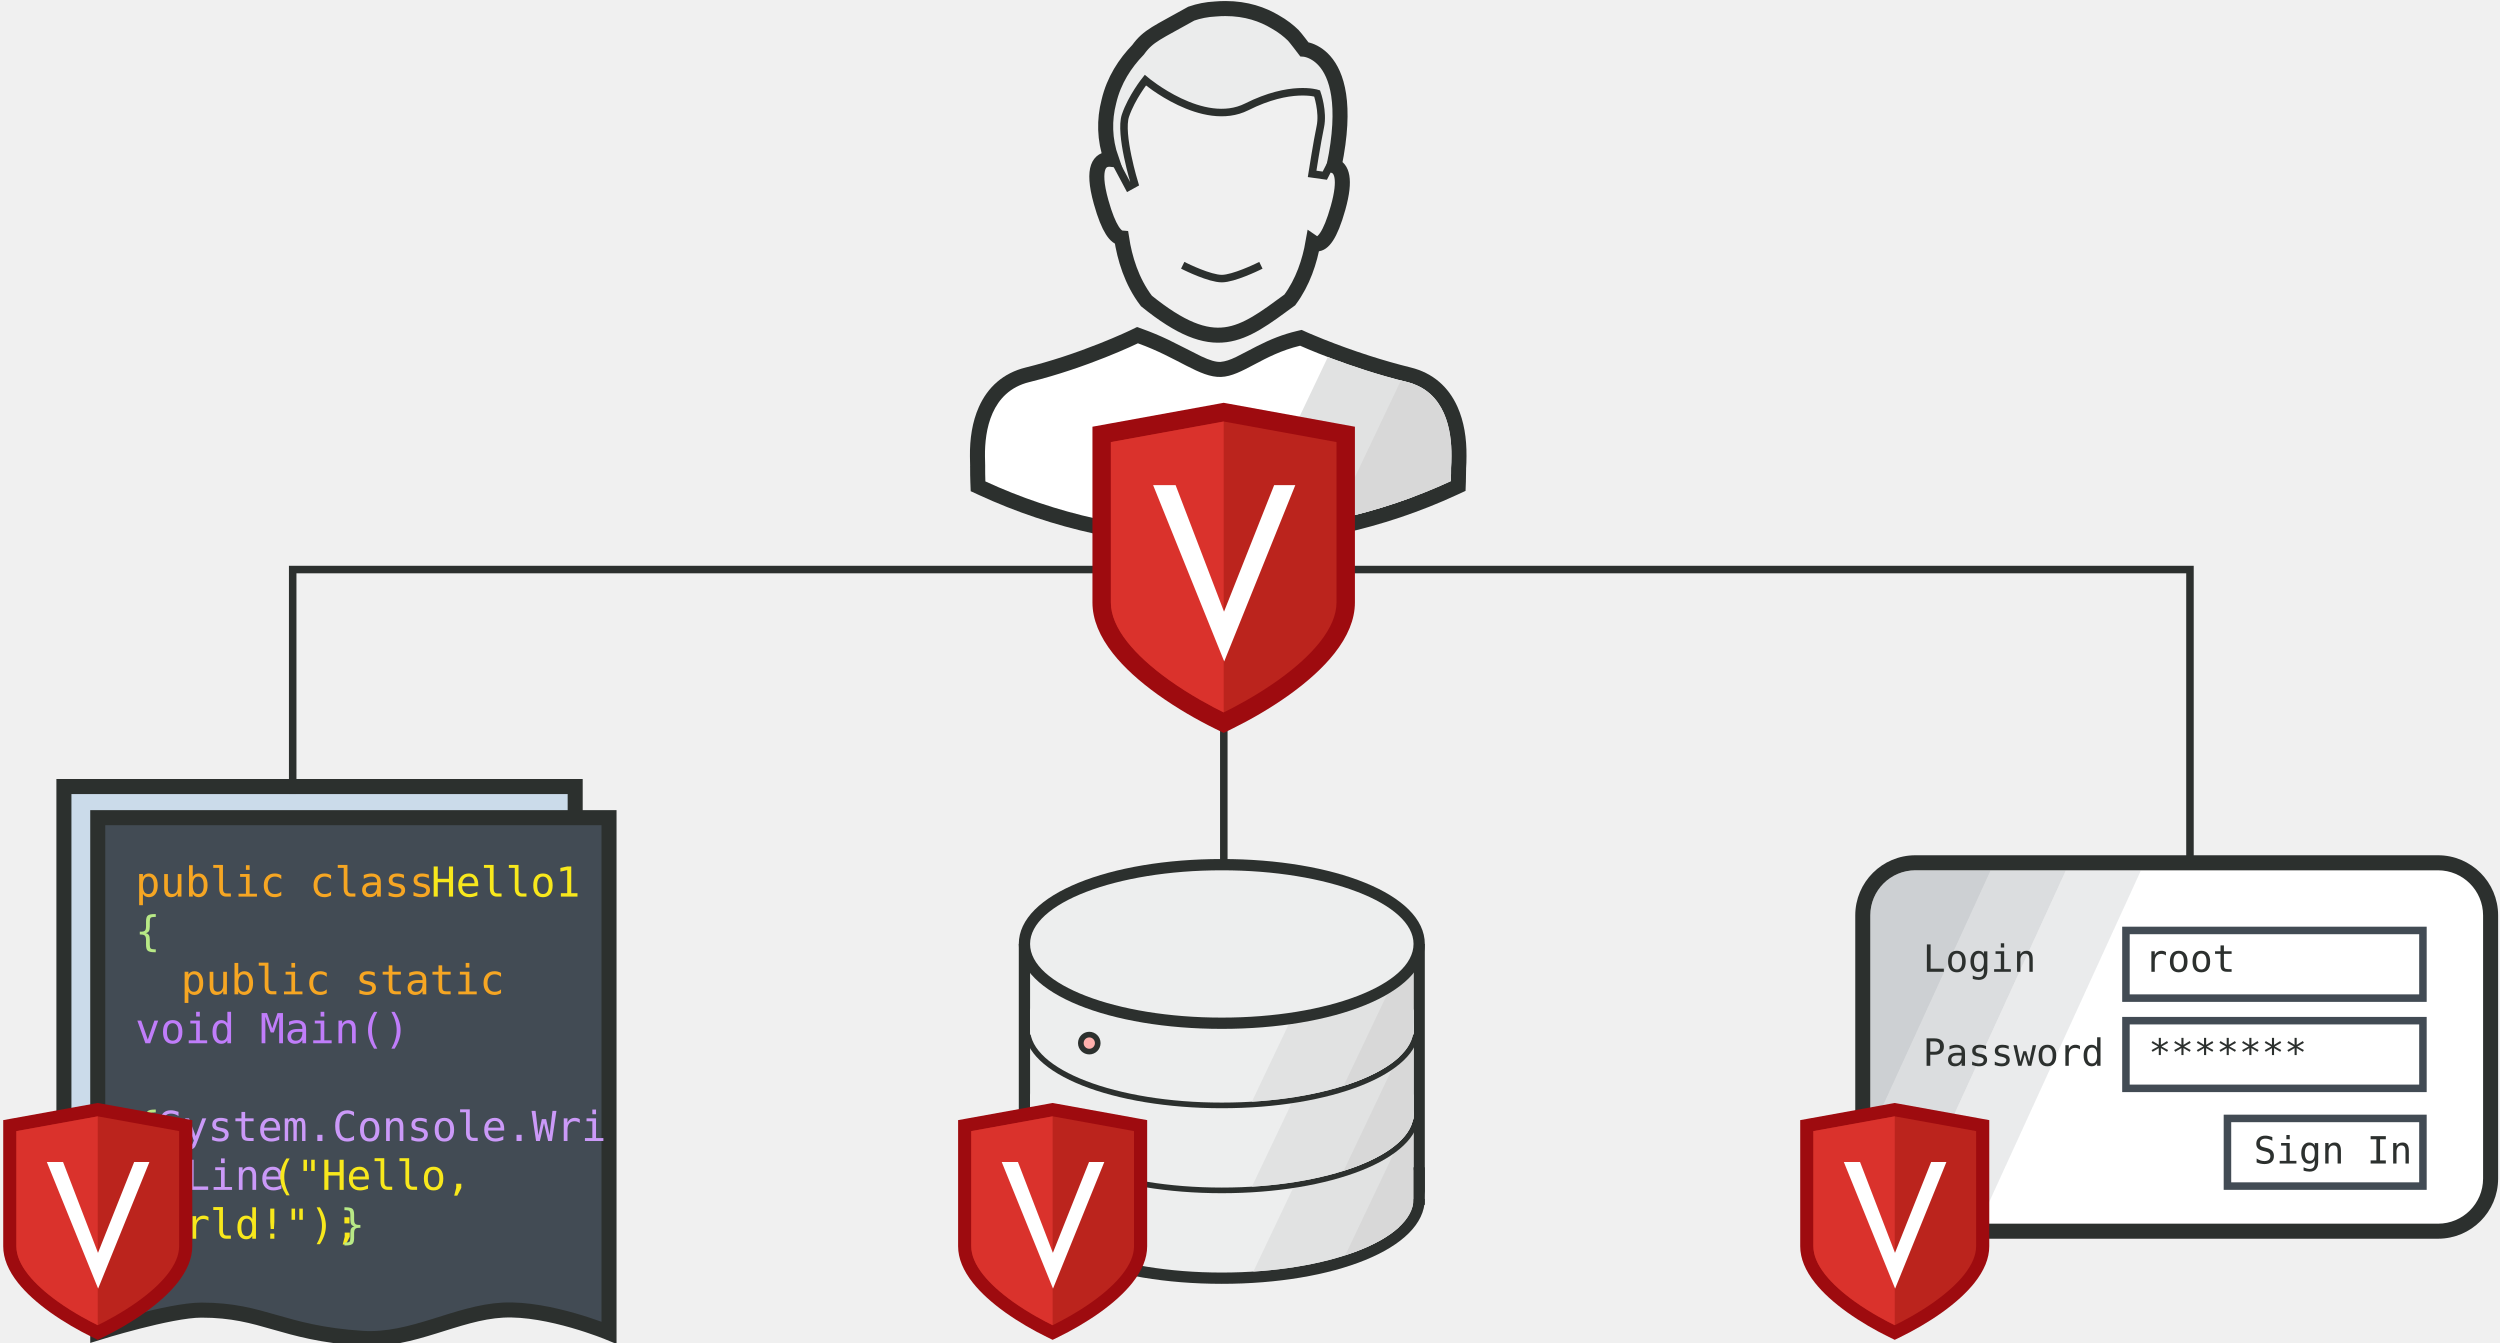
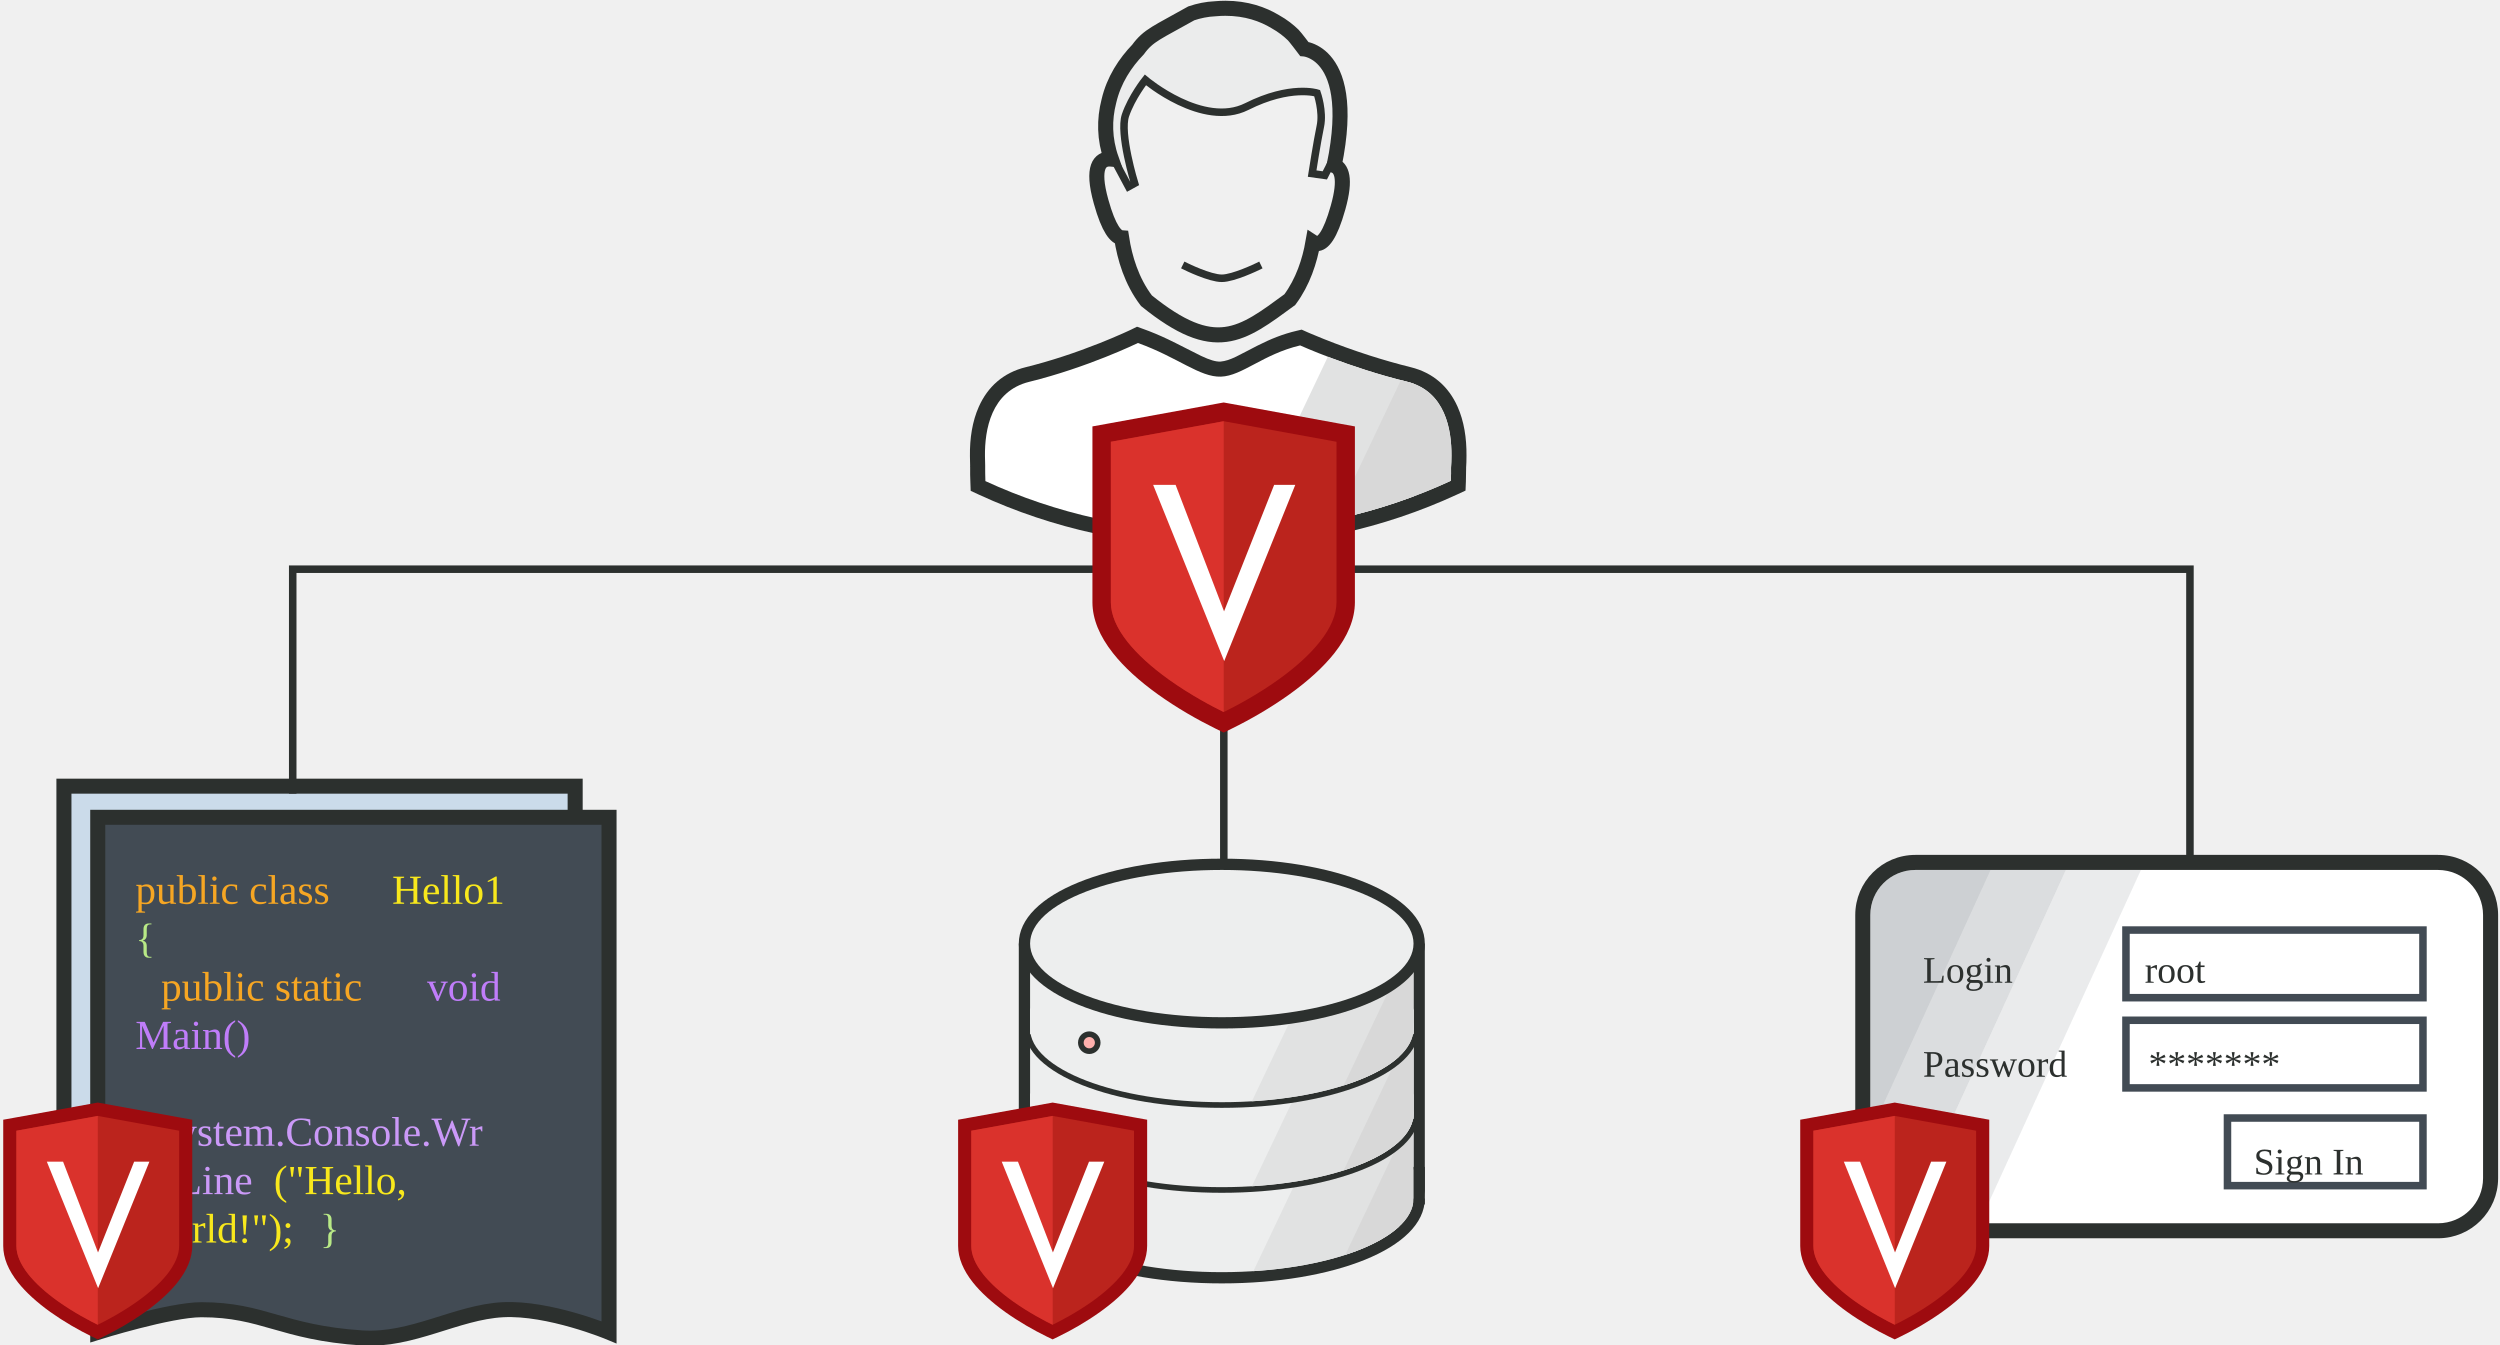
- <svg xmlns="http://www.w3.org/2000/svg" xmlns:xlink="http://www.w3.org/1999/xlink" width="665px" height="357px" viewBox="0 0 665 357" version="1.1">
+ <svg xmlns="http://www.w3.org/2000/svg" xmlns:xlink="http://www.w3.org/1999/xlink" width="465" height="250" viewBox="0 0 465 250" version="1.1">
  <defs>
-     <path id="path-1" d="M123.983,34.27 L123.983,34.27 L123.983,33.966 C124.049,33.036 124.093,31.97 124.087,30.816 C124.155,23.996 122.501,13.65 112.293,11.134 C96.735,7.302 83.831,1.46 83.831,1.46 C73.921,3.822 68.446,9.567 62.784,9.767 C57.134,9.966 51.299,4.626 40.687,0.822 C40.593,0.868 27.297,7.316 11.795,11.136 C1.563,13.654 -0.075,24.046 0.003,30.866 C-0.003,31.764 0.023,32.61 0.055,33.376 C0.055,33.376 0.051,33.704 0.053,34.258 C0.051,34.766 0.053,36.01 0.111,37.554 C18.785,46.166 39.763,51 61.935,51 C84.173,51 105.211,46.136 123.929,37.476 C123.985,35.98 123.985,34.776 123.983,34.27 L123.983,34.27 Z" />
-     <path d="M105,68.408 C105,79.229 82.167,88 54,88 C25.833,88 3,79.229 3,68.408 L3,3.606 L105,3.606 L105,68.408 Z" id="path-3" />
-     <path d="M104,33.803 C104,44.623 81.167,53.394 53,53.394 C24.833,53.394 2,44.623 2,33.803 L2,2.155 L104,2.155 L104,33.803 Z" id="path-5" />
-     <path d="M0,20.197 L0,3.62 L23.808,3.62 C31.678,1.711 41.003,0.606 51,0.606 C60.997,0.606 70.322,1.711 78.192,3.62 L102,3.62 L102,20.197 C102,31.017 79.167,39.789 51,39.789 C22.833,39.789 0,31.017 0,20.197 Z" id="path-7" />
-     <path id="path-9" d="M21.998,0.449 L0.355,4.375 L0.355,35.007 C0.355,37.365 1.426,39.911 3.543,42.579 C5.42,44.938 8.078,47.354 11.441,49.761 C15.64,52.755 19.92,54.985 21.998,56 C24.079,54.985 28.36,52.755 32.557,49.761 C35.923,47.355 38.576,44.939 40.452,42.579 C42.571,39.908 43.645,37.366 43.645,35.007 L43.645,4.375 L21.998,0.449 L21.998,0.449 Z" />
-     <path id="path-11" d="M21.998,0.449 L0.355,4.375 L0.355,35.007 C0.355,37.365 1.426,39.911 3.543,42.579 C5.42,44.938 8.078,47.354 11.441,49.761 C15.64,52.755 19.92,54.985 21.998,56 C24.079,54.985 28.36,52.755 32.557,49.761 C35.923,47.355 38.576,44.939 40.452,42.579 C42.571,39.908 43.645,37.366 43.645,35.007 L43.645,4.375 L21.998,0.449 L21.998,0.449 Z" />
-     <path id="path-13" d="M4,15.994 L4,15.994 L4,86.006 C4,92.623 9.373,98 15.991,98 L155.009,98 C161.633,98 167,92.631 167,86.006 L167,15.994 C167,9.377 161.627,4 155.009,4 L15.991,4 C9.367,4 4,9.369 4,15.994 L4,15.994 Z" />
-     <path id="path-15" d="M21.998,0.449 L0.355,4.375 L0.355,35.007 C0.355,37.365 1.426,39.911 3.543,42.579 C5.42,44.938 8.078,47.354 11.441,49.761 C15.64,52.755 19.92,54.985 21.998,56 C24.079,54.985 28.36,52.755 32.557,49.761 C35.923,47.355 38.576,44.939 40.452,42.579 C42.571,39.908 43.645,37.366 43.645,35.007 L43.645,4.375 L21.998,0.449 L21.998,0.449 Z" />
-     <path id="path-17" d="M30.497,0.625 L0.492,6.094 L0.492,48.76 C0.492,52.044 1.976,55.591 4.912,59.306 C7.514,62.592 11.198,65.958 15.861,69.31 C21.682,73.48 27.616,76.586 30.497,78 C33.383,76.586 39.317,73.481 45.136,69.31 C49.802,65.959 53.48,62.593 56.081,59.306 C59.019,55.587 60.508,52.045 60.508,48.76 L60.508,6.094 L30.497,0.625 L30.497,0.625 Z" />
+     <path id="path-1" d="M86.69 23.96L86.69 23.96 86.69 23.75C86.74 23.1 86.77 22.35 86.77 21.55 86.81 16.78 85.66 9.54 78.52 7.78 67.64 5.11 58.62 1.02 58.62 1.02 51.69 2.67 47.86 6.69 43.9 6.83 39.95 6.97 35.87 3.23 28.45 0.57 28.38 0.61 19.09 5.12 8.25 7.79 1.09 9.55-0.05 16.81 0 21.58 0 22.21 0.02 22.8 0.04 23.34 0.04 23.34 0.04 23.56 0.04 23.95 0.04 24.31 0.04 25.18 0.08 26.26 13.14 32.28 27.8 35.66 43.31 35.66 58.86 35.66 73.57 32.26 86.66 26.2 86.7 25.16 86.7 24.31 86.69 23.96L86.69 23.96Z" />
+     <path d="M73.42 47.83C73.42 55.39 57.45 61.53 37.76 61.53 18.06 61.53 2.1 55.39 2.1 47.83L2.1 2.52 73.42 2.52 73.42 47.83Z" id="path-3" />
+     <path d="M72.72 23.63C72.72 31.2 56.76 37.33 37.06 37.33 17.36 37.33 1.4 31.2 1.4 23.63L1.4 1.51 72.72 1.51 72.72 23.63Z" id="path-5" />
+     <path d="M0 14.12L0 2.53 16.65 2.53C22.15 1.2 28.67 0.42 35.66 0.42 42.65 0.42 49.17 1.2 54.68 2.53L71.32 2.53 71.32 14.12C71.32 21.69 55.36 27.82 35.66 27.82 15.97 27.82 0 21.69 0 14.12Z" id="path-7" />
+     <path id="path-9" d="M15.38 0.31L0.25 3.06 0.25 24.48C0.25 26.12 1 27.9 2.48 29.77 3.79 31.42 5.65 33.11 8 34.79 10.94 36.88 13.93 38.44 15.38 39.15 16.84 38.44 19.83 36.88 22.77 34.79 25.12 33.11 26.97 31.42 28.29 29.77 29.77 27.9 30.52 26.12 30.52 24.48L30.52 3.06 15.38 0.31 15.38 0.31Z" />
+     <path id="path-11" d="M15.38 0.31L0.25 3.06 0.25 24.48C0.25 26.12 1 27.9 2.48 29.77 3.79 31.42 5.65 33.11 8 34.79 10.94 36.88 13.93 38.44 15.38 39.15 16.84 38.44 19.83 36.88 22.77 34.79 25.12 33.11 26.97 31.42 28.29 29.77 29.77 27.9 30.52 26.12 30.52 24.48L30.52 3.06 15.38 0.31 15.38 0.31Z" />
+     <path id="path-13" d="M2.8 11.18L2.8 11.18 2.8 60.13C2.8 64.76 6.55 68.52 11.18 68.52L108.39 68.52C113.02 68.52 116.77 64.76 116.77 60.13L116.77 11.18C116.77 6.56 113.02 2.8 108.39 2.8L11.18 2.8C6.55 2.8 2.8 6.55 2.8 11.18L2.8 11.18Z" />
+     <path id="path-15" d="M15.38 0.31L0.25 3.06 0.25 24.48C0.25 26.12 1 27.9 2.48 29.77 3.79 31.42 5.65 33.11 8 34.79 10.94 36.88 13.93 38.44 15.38 39.15 16.84 38.44 19.83 36.88 22.77 34.79 25.12 33.11 26.97 31.42 28.29 29.77 29.77 27.9 30.52 26.12 30.52 24.48L30.52 3.06 15.38 0.31 15.38 0.31Z" />
+     <path id="path-17" d="M21.33 0.44L0.34 4.26 0.34 34.09C0.34 36.39 1.38 38.87 3.43 41.46 5.25 43.76 7.83 46.12 11.09 48.46 15.16 51.37 19.31 53.55 21.33 54.53 23.34 53.55 27.49 51.38 31.56 48.46 34.82 46.12 37.4 43.76 39.21 41.46 41.27 38.86 42.31 36.39 42.31 34.09L42.31 4.26 21.33 0.44 21.33 0.44Z" />
  </defs>
-   <g id="Welcome" stroke="none" stroke-width="1" fill="none" fill-rule="evenodd">
-     <g id="VirgilSecurity-Landing-Page-New" transform="translate(-387, -2070)">
-       <g id="Group" transform="translate(239, 2071.5)">
-         <g transform="translate(148, 0)">
-           <g transform="translate(257, 0)">
-             <g id="Shape-+-Rectangle-95" transform="translate(0, 85)">
-               <path d="M132.983,38.27 C132.987,39.266 132.973,40.36 132.926,41.626 L132.834,44.076 L130.608,45.106 C110.94,54.206 89.292,59 66.935,59 C44.642,59 23.055,54.234 3.435,45.186 L1.206,44.158 L1.113,41.704 C1.064,40.396 1.049,39.223 1.053,38.272 C1.052,37.976 1.052,37.717 1.053,37.501 C1.054,37.364 1.003,37.966 1.003,37.966 L1.058,37.543 C1.016,36.547 0.997,35.705 1.003,34.912 C0.948,30.155 1.637,25.667 3.379,21.759 C5.746,16.451 9.887,12.717 15.838,11.252 C22.429,9.628 29.117,7.399 35.542,4.846 C37.798,3.95 39.859,3.077 41.682,2.263 C42.319,1.979 42.881,1.722 43.361,1.498 C43.646,1.364 43.846,1.269 43.928,1.229 L45.446,0.487 L47.036,1.057 C49.287,1.863 51.445,2.772 53.681,3.828 C55.667,4.768 61.484,7.786 62.49,8.259 C64.855,9.37 66.396,9.813 67.643,9.769 C69.002,9.631 70.165,9.237 71.782,8.463 C72.763,7.994 76.716,5.902 77.42,5.547 C81.079,3.698 84.269,2.435 87.903,1.569 L89.234,1.252 L90.48,1.816 C90.524,1.836 90.621,1.879 90.77,1.945 C91.026,2.058 91.329,2.189 91.677,2.338 C92.681,2.767 93.841,3.247 95.141,3.765 C98.865,5.249 102.95,6.734 107.262,8.12 C110.938,9.301 114.616,10.355 118.25,11.25 C124.188,12.714 128.324,16.436 130.694,21.726 C132.44,25.625 133.134,30.104 133.087,34.795 C133.093,35.972 133.052,37.129 132.973,38.249 L132.983,37.966 L132.983,38.27 Z" id="Shape" fill="#2C302E" />
-               <g id="Path-+-Rectangle-95-+-Rectangle-95-Copy" transform="translate(5, 4)">
+   <g id="Page-1" stroke="none" stroke-width="1" fill="none" fill-rule="evenodd">
+     <g id="VirgilSecurity-Landing-Page-revised" transform="translate(-486, -1845)">
+       <g id="Group" transform="translate(238, 1846)">
+         <g transform="translate(248, 0)">
+           <g transform="translate(179.7068, 0)">
+             <g id="Shape-+-Rectangle-95" transform="translate(0, 59.42897)">
+               <path d="M92.99 26.76C92.99 27.45 92.98 28.22 92.95 29.1L92.88 30.82 91.33 31.54C77.57 37.9 62.44 41.25 46.8 41.25 31.22 41.25 16.12 37.92 2.4 31.59L0.84 30.87 0.78 29.16C0.74 28.24 0.73 27.42 0.74 26.76 0.74 26.55 0.74 26.37 0.74 26.22 0.74 26.12 0.7 26.54 0.7 26.54L0.74 26.25C0.71 25.55 0.7 24.96 0.7 24.41 0.66 21.08 1.14 17.95 2.36 15.21 4.02 11.5 6.91 8.89 11.07 7.87 15.68 6.73 20.36 5.17 24.85 3.39 26.43 2.76 27.87 2.15 29.15 1.58 29.59 1.38 29.98 1.2 30.32 1.05 30.52 0.95 30.66 0.89 30.72 0.86L31.78 0.34 32.89 0.74C34.46 1.3 35.97 1.94 37.54 2.68 38.93 3.33 42.99 5.44 43.7 5.77 45.35 6.55 46.43 6.86 47.3 6.83 48.25 6.73 49.06 6.46 50.19 5.92 50.88 5.59 53.64 4.13 54.14 3.88 56.69 2.59 58.92 1.7 61.47 1.1L62.4 0.88 63.27 1.27C63.3 1.28 63.37 1.31 63.47 1.36 63.65 1.44 63.86 1.53 64.1 1.63 64.81 1.93 65.62 2.27 66.53 2.63 69.13 3.67 71.99 4.71 75 5.68 77.57 6.5 80.14 7.24 82.69 7.87 86.84 8.89 89.73 11.49 91.39 15.19 92.61 17.92 93.09 21.05 93.06 24.33 93.06 25.15 93.04 25.96 92.98 26.74L92.99 26.54 92.99 26.76Z" id="Shape" fill="#2C302E" />
+               <g id="Path-+-Rectangle-95-+-Rectangle-95-Copy" transform="translate(3.496241, 2.796657)">
                <mask id="mask-2" fill="white">
                  <use xlink:href="#path-1" />
                </mask>
                <use id="Mask" fill="#FFFFFF" xlink:href="#path-1" />
-                 <path d="M104.995,-24.502 L66.511,56.393 L114.189,56.393 L114.189,-25.876 L104.995,-24.502 Z" id="Path-1269-Copy" fill="#E1E2E2" mask="url(#mask-2)" />
-                 <path d="M127.385,-24.502 L88.901,56.393 L136.578,56.393 L136.578,-25.876 L127.385,-24.502 Z" id="Path-1269" fill="#D8D8D8" mask="url(#mask-2)" />
-               </g>
-             </g>
-             <path d="M42.934,47.664 L42.804,47.388 C40.923,43.402 37.161,35.428 37.161,35.428 L39.679,19.242 L46.445,11.4 L55.829,3.515 L63.969,1.664 L73.291,1.328 L83.944,6.314 L89.625,9.825 L97.641,16.517 L100.104,31.537 L98.976,38.13 L96.343,44.354 L94.308,45.146 L91.812,44.805 L93.017,35.73 L94.563,26.939 L93.483,23.421 L91.502,22.51 L81.82,23.725 L73.925,27.377 L67.131,28.229 L56.337,25.283 L49.175,20.74 L47.15,19.834 L42.554,27.995 L42.082,33.671 L42.424,38.213 L44.112,42.952 L42.934,47.664 Z" id="Path-536" fill="#EBECEC" />
-             <path d="M47.951,78.562 C43.995,73.376 42.157,67.154 41.341,61.814 C39.885,61.696 37.961,59.624 35.895,52.238 C33.243,42.758 35.721,40.856 38.137,40.856 C38.297,40.856 38.457,40.864 38.615,40.88 C36.745,35.572 36.707,30.348 37.959,25.516 C39.277,19.826 42.317,15.27 45.727,11.746 C48.504,7.9 50.926,7.188 59.891,2.122 C61.881,1.44 63.997,1.002 66.239,0.896 C67.179,0.814 68.087,0.774 68.965,0.774 C74.557,0.774 78.917,2.348 82.173,4.3 C84.231,5.448 85.821,6.733 87.011,7.9 C87.492,8.372 89.931,11.592 89.931,11.592 C89.931,11.592 91.388,11.696 93.162,12.828 C93.861,13.273 94.609,13.879 95.336,14.7 C98.518,18.292 101.31,26.016 97.887,42.598 C99.791,43.264 101.133,45.906 98.927,53.79 C96.797,61.406 94.819,63.372 93.347,63.372 C92.943,63.372 92.579,63.224 92.259,63.004 C91.387,67.964 89.605,73.532 86.091,78.276 C73.128,87.788 66.239,93.352 47.951,78.562 Z" id="Shape-Copy-2" stroke="#2C302E" stroke-width="4" />
-             <path d="M39.534,41.374 L43.191,48.23 L44.8,47.344 C44.8,47.344 40.725,34.099 42.369,29.247 C44.014,24.396 47.662,19.822 47.662,19.822 C47.662,19.822 62.98,32.774 74.637,26.919 C86.293,21.064 93.353,23.348 93.353,23.348 C93.353,23.348 95.055,28.226 94.204,32.215 C93.353,36.205 92.021,44.753 92.021,44.753 L95.397,45.23 L97.508,41.102" id="Path-535" stroke="#2C302E" stroke-width="2" />
-           </g>
-           <g transform="translate(271, 227)">
+                 <path d="M73.42-17.13L46.51 39.43 79.85 39.43 79.85-18.09 73.42-17.13Z" id="Path-1269-Copy" fill="#E1E2E2" mask="url(#mask-2)" />
+                 <path d="M89.07-17.13L62.16 39.43 95.5 39.43 95.5-18.09 89.07-17.13Z" id="Path-1269" fill="#D8D8D8" mask="url(#mask-2)" />
+               </g>
+             </g>
+             <path d="M30.02 33.33C30.02 33.33 29.96 33.2 29.93 33.13 28.62 30.34 25.98 24.77 25.98 24.77L27.75 13.45 32.48 7.97 39.04 2.46 44.73 1.16 51.25 0.93 58.7 4.41 62.67 6.87 68.28 11.55 70 22.05 69.21 26.66 67.37 31.01 65.94 31.56 64.2 31.33 65.04 24.98 66.12 18.83 65.37 16.38 63.98 15.74 57.21 16.59 51.69 19.14 46.94 19.74 39.39 17.68 34.39 14.5 32.97 13.87 29.76 19.57 29.43 23.54 29.66 26.72 30.85 30.03 30.02 33.33Z" id="Path-536" fill="#EBECEC" />
+             <path d="M33.53 54.93C30.76 51.3 29.48 46.95 28.91 43.22 27.89 43.14 26.54 41.69 25.1 36.52 23.24 29.89 24.98 28.57 26.67 28.57 26.78 28.57 26.89 28.57 27 28.58 25.69 24.87 25.67 21.22 26.54 17.84 27.46 13.86 29.59 10.68 31.97 8.21 33.92 5.52 35.61 5.03 41.88 1.48 43.27 1.01 44.75 0.7 46.32 0.63 46.97 0.57 47.61 0.54 48.22 0.54 52.13 0.54 55.18 1.64 57.46 3.01 58.9 3.81 60.01 4.71 60.84 5.52 61.18 5.85 62.88 8.1 62.88 8.1 62.88 8.1 63.9 8.18 65.14 8.97 65.63 9.28 66.15 9.7 66.66 10.28 68.89 12.79 70.84 18.19 68.45 29.78 69.78 30.25 70.72 32.1 69.17 37.61 67.68 42.93 66.3 44.31 65.27 44.31 64.99 44.31 64.74 44.2 64.51 44.05 63.9 47.52 62.66 51.41 60.2 54.73 51.13 61.38 46.32 65.27 33.53 54.93Z" id="Shape-Copy-2" stroke="#2C302E" stroke-width="2.8" />
+             <path d="M27.64 28.93L30.2 33.72 31.33 33.1C31.33 33.1 28.48 23.84 29.63 20.45 30.78 17.06 33.33 13.86 33.33 13.86 33.33 13.86 44.04 22.91 52.19 18.82 60.34 14.73 65.28 16.32 65.28 16.32 65.28 16.32 66.47 19.73 65.87 22.52 65.28 25.31 64.35 31.29 64.35 31.29L66.71 31.62 68.18 28.74" id="Path-535" stroke="#2C302E" stroke-width="1.4" />
+             <path d="M40.91 48.59C40.91 48.59 45.3 50.76 47.55 50.76 49.73 50.76 54.19 48.59 54.19 48.59" id="Line" stroke="#2C302E" stroke-width="1.4" stroke-linecap="square" />
+           </g>
+           <g transform="translate(189.4962, 158.7103)">
            <g id="Group-Copy-2">
-               <g id="Oval-120-Copy-+-Rectangle-95-Copy-3-+-Rectangle-95-Copy-2" transform="translate(0, 22)">
-                 <path d="M54,91 L54,91 C24.29,91 0,81.669 0,68.408 C0,55.148 24.29,45.817 54,45.817 C83.71,45.817 108,55.148 108,68.408 C108,81.669 83.71,91 54,91 L54,91 Z M3,0.606 L105,0.606 L108,0.606 L108,3.606 L108,68.408 L106.955,68.408 L105.614,68.408 L3,71.408 L0,71.408 L0,68.408 L0,3.606 L0,0.606 L3,0.606 Z" id="Shape" fill="#2C302E" />
+               <g id="Oval-120-Copy-+-Rectangle-95-Copy-3-+-Rectangle-95-Copy-2" transform="translate(0, 15.38162)">
+                 <path d="M37.76 63.62L37.76 63.62C16.98 63.62 0 57.1 0 47.83 0 38.56 16.98 32.03 37.76 32.03 58.53 32.03 75.52 38.56 75.52 47.83 75.52 57.1 58.53 63.62 37.76 63.62L37.76 63.62ZM2.1 0.42L73.42 0.42 75.52 0.42 75.52 2.52 75.52 47.83 74.79 47.83 73.85 47.83 2.1 49.93 0 49.93 0 47.83 0 2.52 0 0.42 2.1 0.42Z" id="Shape" fill="#2C302E" />
                <mask id="mask-4" fill="white">
                  <use xlink:href="#path-3" />
                </mask>
                <use id="Mask" fill="#EDEEEE" xlink:href="#path-3" />
-                 <path d="M91.995,25.498 L53.511,106.393 L101.189,106.393 L101.189,24.124 L91.995,25.498 Z" id="Path-1269-Copy-7" fill="#E1E2E2" mask="url(#mask-4)" />
-                 <path d="M114.385,25.498 L75.901,106.393 L123.578,106.393 L123.578,24.124 L114.385,25.498 Z" id="Path-1269-Copy-6" fill="#D8D8D8" mask="url(#mask-4)" />
-               </g>
-               <g id="Oval-120-Copy-3-+-Rectangle-95-Copy-5-+-Rectangle-95-Copy-4" transform="translate(1, 34)">
-                 <path d="M53,54.894 L53,54.894 C24.062,54.894 0.5,45.843 0.5,33.803 C0.5,21.762 24.062,12.711 53,12.711 C81.938,12.711 105.5,21.762 105.5,33.803 C105.5,45.843 81.938,54.894 53,54.894 L53,54.894 Z M2,0.655 L2,0.655 L104,0.655 L105.5,0.655 L105.5,2.155 L105.5,33.803 L105.5,35.303 L104,35.303 L2,35.303 L0.5,35.303 L0.5,33.803 L0.5,2.155 L0.5,0.655 L2,0.655 Z" id="Shape" fill="#2C302E" />
+                 <path d="M64.33 17.83L37.42 74.39 70.76 74.39 70.76 16.87 64.33 17.83Z" id="Path-1269-Copy-7" fill="#E1E2E2" mask="url(#mask-4)" />
+                 <path d="M79.98 17.83L53.07 74.39 86.41 74.39 86.41 16.87 79.98 17.83Z" id="Path-1269-Copy-6" fill="#D8D8D8" mask="url(#mask-4)" />
+               </g>
+               <g id="Oval-120-Copy-3-+-Rectangle-95-Copy-5-+-Rectangle-95-Copy-4" transform="translate(0.699248, 23.77159)">
+                 <path d="M37.06 38.38L37.06 38.38C16.83 38.38 0.35 32.05 0.35 23.63 0.35 15.22 16.83 8.89 37.06 8.89 57.3 8.89 73.77 15.22 73.77 23.63 73.77 32.05 57.3 38.38 37.06 38.38L37.06 38.38ZM1.4 0.46L1.4 0.46 72.72 0.46 73.77 0.46 73.77 1.51 73.77 23.63 73.77 24.68 72.72 24.68 1.4 24.68 0.35 24.68 0.35 23.63 0.35 1.51 0.35 0.46 1.4 0.46Z" id="Shape" fill="#2C302E" />
                <mask id="mask-6" fill="white">
                  <use xlink:href="#path-5" />
                </mask>
                <use id="Mask" fill="#EDEEEE" xlink:href="#path-5" />
-                 <path d="M96.995,-22.502 L58.511,58.393 L106.189,58.393 L106.189,-23.876 L96.995,-22.502 Z" id="Path-1269-Copy-5" fill="#E1E2E2" mask="url(#mask-6)" />
-                 <path d="M119.385,-22.502 L80.901,58.393 L128.578,58.393 L128.578,-23.876 L119.385,-22.502 Z" id="Path-1269-Copy-4" fill="#D8D8D8" mask="url(#mask-6)" />
-               </g>
-               <g id="Oval-120-Copy-2-+-Rectangle-95-Copy-7-+-Rectangle-95-Copy-6" transform="translate(1, 24)">
-                 <path d="M53,42.289 L53,42.289 C24.062,42.289 0.5,33.238 0.5,21.197 C0.5,9.157 24.062,0.106 53,0.106 C81.938,0.106 105.5,9.157 105.5,21.197 C105.5,33.238 81.938,42.289 53,42.289 L53,42.289 Z M2,3.12 L2,3.12 L104,3.12 L105.5,3.12 L105.5,4.62 L105.5,21.197 L105.5,22.697 L104,22.697 L2,22.697 L0.5,22.697 L0.5,21.197 L0.5,4.62 L0.5,3.12 L2,3.12 Z" id="Shape" fill="#2C302E" />
-                 <g id="Path-+-Path-1269-Copy-3-+-Path-1269-Copy-2" transform="translate(2, 1)">
+                 <path d="M67.82-15.73L40.91 40.83 74.25 40.83 74.25-16.69 67.82-15.73Z" id="Path-1269-Copy-5" fill="#E1E2E2" mask="url(#mask-6)" />
+                 <path d="M83.48-15.73L56.57 40.83 89.91 40.83 89.91-16.69 83.48-15.73Z" id="Path-1269-Copy-4" fill="#D8D8D8" mask="url(#mask-6)" />
+               </g>
+               <g id="Oval-120-Copy-2-+-Rectangle-95-Copy-7-+-Rectangle-95-Copy-6" transform="translate(0.699248, 16.77994)">
+                 <path d="M37.06 29.57L37.06 29.57C16.83 29.57 0.35 23.24 0.35 14.82 0.35 6.4 16.83 0.07 37.06 0.07 57.3 0.07 73.77 6.4 73.77 14.82 73.77 23.24 57.3 29.57 37.06 29.57L37.06 29.57ZM1.4 2.18L1.4 2.18 72.72 2.18 73.77 2.18 73.77 3.23 73.77 14.82 73.77 15.87 72.72 15.87 1.4 15.87 0.35 15.87 0.35 14.82 0.35 3.23 0.35 2.18 1.4 2.18Z" id="Shape" fill="#2C302E" />
+                 <g id="Path-+-Path-1269-Copy-3-+-Path-1269-Copy-2" transform="translate(1.398496, 0.699164)">
                  <mask id="mask-8" fill="white">
                    <use xlink:href="#path-7" />
                  </mask>
                  <use id="Mask" fill="#EDEEEE" xlink:href="#path-7" />
-                   <path d="M88.995,-23.502 L50.511,57.393 L98.189,57.393 L98.189,-24.876 L88.995,-23.502 Z" id="Path-1269-Copy-3" fill="#E1E2E2" mask="url(#mask-8)" />
-                   <path d="M111.385,-23.502 L72.901,57.393 L120.578,57.393 L120.578,-24.876 L111.385,-23.502 Z" id="Path-1269-Copy-2" fill="#D8D8D8" mask="url(#mask-8)" />
-                 </g>
-               </g>
-               <path d="M54,45.183 L54,45.183 C24.29,45.183 0,35.852 0,22.592 C0,9.331 24.29,0 54,0 C83.71,0 108,9.331 108,22.592 C108,35.852 83.71,45.183 54,45.183 L54,45.183 Z" id="Shape" fill="#2C302E" />
-               <path d="M54,42.183 C82.167,42.183 105,33.412 105,22.592 C105,11.771 82.167,3 54,3 C25.833,3 3,11.771 3,22.592 C3,33.412 25.833,42.183 54,42.183 L54,42.183 Z" id="Path" fill="#EDEEEE" />
-             </g>
-             <ellipse id="Oval-124" stroke="#2C302E" stroke-width="1.5" fill="#FFB0AD" cx="18.75" cy="48.965" rx="2.25" ry="2.261" />
-             <ellipse id="Oval-124-Copy" stroke="#2C302E" stroke-width="1.5" fill="#FFB0AD" cx="18.75" cy="71.57" rx="2.25" ry="2.261" />
-             <ellipse id="Oval-124-Copy-2" stroke="#2C302E" stroke-width="1.5" fill="#FFB0AD" cx="18.75" cy="94.176" rx="2.25" ry="2.261" />
-           </g>
-           <g id="shield-copy-4" transform="translate(254, 291)">
+                   <path d="M62.23-16.43L35.32 40.13 68.66 40.13 68.66-17.39 62.23-16.43Z" id="Path-1269-Copy-3" fill="#E1E2E2" mask="url(#mask-8)" />
+                   <path d="M77.89-16.43L50.98 40.13 84.31 40.13 84.31-17.39 77.89-16.43Z" id="Path-1269-Copy-2" fill="#D8D8D8" mask="url(#mask-8)" />
+                 </g>
+               </g>
+               <path d="M37.76 31.59L37.76 31.59C16.98 31.59 0 25.07 0 15.8 0 6.52 16.98 0 37.76 0 58.53 0 75.52 6.52 75.52 15.8 75.52 25.07 58.53 31.59 37.76 31.59L37.76 31.59Z" id="Shape" fill="#2C302E" />
+               <path d="M37.76 29.49C57.45 29.49 73.42 23.36 73.42 15.8 73.42 8.23 57.45 2.1 37.76 2.1 18.06 2.1 2.1 8.23 2.1 15.8 2.1 23.36 18.06 29.49 37.76 29.49L37.76 29.49Z" id="Path" fill="#EDEEEE" />
+             </g>
+             <ellipse id="Oval-124" stroke="#2C302E" stroke-width="1.05" fill="#FFB0AD" cx="13.11" cy="34.23" rx="1.57" ry="1.58" />
+             <ellipse id="Oval-124-Copy" stroke="#2C302E" stroke-width="1.05" fill="#FFB0AD" cx="13.11" cy="50.04" rx="1.57" ry="1.58" />
+             <ellipse id="Oval-124-Copy-2" stroke="#2C302E" stroke-width="1.05" fill="#FFB0AD" cx="13.11" cy="65.84" rx="1.57" ry="1.58" />
+           </g>
+           <g id="shield-copy-4" transform="translate(177.609, 203.4568)">
            <g id="Mask-+-Rectangle-94">
-               <path d="M25.373,1.005 L25.373,1.005 L25.998,0.892 L26.623,1.005 L48.27,4.931 L51.145,5.453 L51.145,8.375 L51.145,39.007 C51.145,42.245 49.767,45.511 47.192,48.757 C45.092,51.397 42.201,54.028 38.59,56.61 C34.962,59.199 31.061,61.424 27.532,63.146 L25.997,63.895 L24.461,63.145 C20.926,61.417 17.035,59.196 13.404,56.607 C9.793,54.023 6.901,51.393 4.802,48.755 C2.232,45.517 0.855,42.246 0.855,39.007 L0.855,8.375 L0.855,5.453 L3.73,4.931 L25.373,1.005 Z" id="Shape" fill="#9E0B0F" />
-               <g id="Path-+-Rectangle-94" transform="translate(4, 4)">
+               <path d="M17.74 0.7L17.74 0.7 18.18 0.62 18.62 0.7 33.75 3.45 35.76 3.81 35.76 5.86 35.76 27.27C35.76 29.54 34.8 31.82 33 34.09 31.53 35.94 29.51 37.77 26.98 39.58 24.45 41.39 21.72 42.95 19.25 44.15L18.18 44.67 17.1 44.15C14.63 42.94 11.91 41.39 9.37 39.58 6.85 37.77 4.83 35.93 3.36 34.09 1.56 31.82 0.6 29.54 0.6 27.27L0.6 5.86 0.6 3.81 2.61 3.45 17.74 0.7Z" id="Shape" fill="#9E0B0F" />
+               <g id="Path-+-Rectangle-94" transform="translate(2.796992, 2.796657)">
                <mask id="mask-10" fill="white">
                  <use xlink:href="#path-9" />
                </mask>
                <use id="Mask" fill="#BB241D" xlink:href="#path-9" />
-                 <rect id="Rectangle-94" fill="#DA322C" mask="url(#mask-10)" x="-31.226" y="-21" width="53.226" height="94.5" />
-               </g>
-             </g>
-             <path d="M26.064,40.764 L16.776,16.6 L12.461,16.6 L26.101,50.268 L39.74,16.6 L35.681,16.6 L26.064,40.764 L26.064,40.764 Z" id="Shape-Copy" fill="#FFFFFF" />
-           </g>
-           <path d="M315.5,69.5 C315.5,69.5 321.785,72.607 325,72.607 C328.119,72.607 334.5,69.5 334.5,69.5" id="Line" stroke="#2C302E" stroke-width="2" stroke-linecap="square" />
-           <g transform="translate(0, 207)">
-             <path d="M17,0.716 L153,0.716 L153,137.716 C153,137.716 137.012,131.064 124.779,131.706 C112.446,132.354 100.612,140.088 87.318,139.215 C65.814,137.803 61.137,131.706 44.559,131.706 C36.217,131.706 17,137.716 17,137.716 L17,0.716 Z" id="Rectangle-97-Copy" stroke="#2C302E" stroke-width="4" fill="#CBDBEA" />
-             <path d="M26,9 L162,9 L162,146 C162,146 146.012,139.348 133.779,139.99 C121.446,140.638 109.612,148.372 96.318,147.499 C74.814,146.087 70.137,139.99 53.559,139.99 C45.217,139.99 26,146 26,146 L26,9 Z" id="Rectangle-97" stroke="#2C302E" stroke-width="4" fill="#424B54" />
-             <text id="public-class-Hello1" font-family="Consolas" font-size="11" font-weight="normal">
-               <tspan x="36" y="30" fill="#F6A623">public class</tspan>
-               <tspan x="108.574" y="30" fill="#000000"> </tspan>
-               <tspan x="114.622" y="30" fill="#F8E81C">Hello1</tspan>
-               <tspan x="150.909" y="30" fill="#000000" />
-               <tspan x="36" y="43" fill="#B8E986">{</tspan>
-               <tspan x="42.048" y="43" fill="#000000" />
-               <tspan x="36" y="56" fill="#000000">  </tspan>
-               <tspan x="48.096" y="56" fill="#F6A623">public static</tspan>
-               <tspan x="126.718" y="56" fill="#000000"> </tspan>
-               <tspan x="36" y="69" fill="#C07DFA">void Main()</tspan>
-               <tspan x="102.526" y="69" fill="#000000" />
-               <tspan x="36" y="82" fill="#000000">   </tspan>
-               <tspan x="36" y="95" fill="#B8E986">{</tspan>
-               <tspan x="42.048" y="95" fill="#CB99F8">System.Console.Wri</tspan>
-               <tspan x="36" y="108" fill="#CB99F8">teLine</tspan>
-               <tspan x="72.287" y="108" fill="#F8E81C">("Hello, </tspan>
-               <tspan x="36" y="121" fill="#F8E81C">World!");</tspan>
-               <tspan x="90.431" y="121" fill="#B8E986">}</tspan>
-               <tspan x="96.479" y="121" fill="#000000" />
-               <tspan x="36" y="134" fill="#B8E986">}</tspan>
-               <tspan x="42.048" y="134" fill="#000000" />
-             </text>
-             <g id="shield-copy" transform="translate(0, 84)">
+                 <rect id="Rectangle-94" fill="#DA322C" mask="url(#mask-10)" x="-21.83" y="-14.68" width="37.22" height="66.07" />
+               </g>
+             </g>
+             <path d="M18.23 28.5L11.73 11.61 8.71 11.61 18.25 35.15 27.79 11.61 24.95 11.61 18.23 28.5 18.23 28.5Z" id="Shape-Copy" fill="#FFFFFF" />
+           </g>
+           <g transform="translate(0, 144.727)">
+             <path d="M11.89 0.5L106.98 0.5 106.98 96.29C106.98 96.29 95.81 91.64 87.25 92.08 78.63 92.54 70.35 97.94 61.06 97.33 46.02 96.35 42.75 92.08 31.16 92.08 25.32 92.08 11.89 96.29 11.89 96.29L11.89 0.5Z" id="Rectangle-97-Copy" stroke="#2C302E" stroke-width="2.8" fill="#CBDBEA" />
+             <path d="M18.18 6.29L113.28 6.29 113.28 102.08C113.28 102.08 102.1 97.43 93.54 97.88 84.92 98.33 76.65 103.74 67.35 103.13 52.31 102.14 49.04 97.88 37.45 97.88 31.62 97.88 18.18 102.08 18.18 102.08L18.18 6.29Z" id="Rectangle-97" stroke="#2C302E" stroke-width="2.8" fill="#424B54" />
+             <text id="public-class-Hello1" font-family=".AppleSystemUIFont" font-size="7.7" font-weight="normal">
+               <tspan x="25.17" y="22.38" fill="#F6A623">
+                 public class
+               </tspan>
+               <tspan x="70.54" y="22.38" fill="#000000" />
+               <tspan x="72.93" y="22.38" fill="#F8E81C">
+                 Hello1
+               </tspan>
+               <tspan x="97.75" y="22.38" fill="#000000" />
+               <tspan x="25.17" y="31.38" fill="#B8E986">
+                 {
+               </tspan>
+               <tspan x="28.49" y="31.38" fill="#000000" />
+               <tspan x="25.17" y="40.38" fill="#000000" />
+               <tspan x="29.95" y="40.38" fill="#F6A623">
+                 public static
+               </tspan>
+               <tspan x="77.05" y="40.38" fill="#000000" />
+               <tspan x="79.43" y="40.38" fill="#C07DFA">
+                 void 
+               </tspan>
+               <tspan x="25.17" y="49.38" fill="#C07DFA">
+                 Main()
+               </tspan>
+               <tspan x="49.3" y="49.38" fill="#000000" />
+               <tspan x="25.17" y="58.38" fill="#000000" />
+               <tspan x="25.17" y="67.38" fill="#B8E986">
+                 {
+               </tspan>
+               <tspan x="28.49" y="67.38" fill="#CB99F8">
+                 System.Console.Wr
+               </tspan>
+               <tspan x="25.17" y="76.38" fill="#CB99F8">
+                 iteLine
+               </tspan>
+               <tspan x="50.92" y="76.38" fill="#F8E81C">
+                 ("Hello, 
+               </tspan>
+               <tspan x="25.17" y="85.38" fill="#F8E81C">
+                 World!");
+               </tspan>
+               <tspan x="59.49" y="85.38" fill="#B8E986">
+                 }
+               </tspan>
+               <tspan x="62.8" y="85.38" fill="#000000" />
+               <tspan x="25.17" y="94.38" fill="#B8E986">
+                 }
+               </tspan>
+               <tspan x="28.49" y="94.38" fill="#000000" />
+             </text>
+             <g id="shield-copy" transform="translate(0, 58.7298)">
              <g id="Mask-+-Rectangle-94">
-                 <path d="M25.373,1.005 L25.373,1.005 L25.998,0.892 L26.623,1.005 L48.27,4.931 L51.145,5.453 L51.145,8.375 L51.145,39.007 C51.145,42.245 49.767,45.511 47.192,48.757 C45.092,51.397 42.201,54.028 38.59,56.61 C34.962,59.199 31.061,61.424 27.532,63.146 L25.997,63.895 L24.461,63.145 C20.926,61.417 17.035,59.196 13.404,56.607 C9.793,54.023 6.901,51.393 4.802,48.755 C2.232,45.517 0.855,42.246 0.855,39.007 L0.855,8.375 L0.855,5.453 L3.73,4.931 L25.373,1.005 Z" id="Shape" fill="#9E0B0F" />
-                 <g id="Path-+-Rectangle-94" transform="translate(4, 4)">
+                 <path d="M17.74 0.7L17.74 0.7 18.18 0.62 18.62 0.7 33.75 3.45 35.76 3.81 35.76 5.86 35.76 27.27C35.76 29.54 34.8 31.82 33 34.09 31.53 35.94 29.51 37.77 26.98 39.58 24.45 41.39 21.72 42.95 19.25 44.15L18.18 44.67 17.1 44.15C14.63 42.94 11.91 41.39 9.37 39.58 6.85 37.77 4.83 35.93 3.36 34.09 1.56 31.82 0.6 29.54 0.6 27.27L0.6 5.86 0.6 3.81 2.61 3.45 17.74 0.7Z" id="Shape" fill="#9E0B0F" />
+                 <g id="Path-+-Rectangle-94" transform="translate(2.796992, 2.796657)">
                  <mask id="mask-12" fill="white">
                    <use xlink:href="#path-11" />
                  </mask>
                  <use id="Mask" fill="#BB241D" xlink:href="#path-11" />
-                   <rect id="Rectangle-94" fill="#DA322C" mask="url(#mask-12)" x="-31.226" y="-21" width="53.226" height="94.5" />
-                 </g>
-               </g>
-               <path d="M26.064,40.764 L16.776,16.6 L12.461,16.6 L26.101,50.268 L39.74,16.6 L35.681,16.6 L26.064,40.764 L26.064,40.764 Z" id="Shape-Copy" fill="#FFFFFF" />
-             </g>
-           </g>
-           <g transform="translate(478, 226)">
-             <g id="Group-Copy" transform="translate(15.5, 0)">
-               <path d="M0,15.994 C0,7.161 7.157,0 15.991,0 L155.009,0 C163.84,0 171,7.172 171,15.994 L171,86.006 C171,94.839 163.843,102 155.009,102 L15.991,102 C7.16,102 0,94.828 0,86.006 L0,15.994 L0,15.994 Z" id="Shape" fill="#2C302E" />
+                   <rect id="Rectangle-94" fill="#DA322C" mask="url(#mask-12)" x="-21.83" y="-14.68" width="37.22" height="66.07" />
+                 </g>
+               </g>
+               <path d="M18.23 28.5L11.73 11.61 8.71 11.61 18.25 35.15 27.79 11.61 24.95 11.61 18.23 28.5 18.23 28.5Z" id="Shape-Copy" fill="#FFFFFF" />
+             </g>
+           </g>
+           <g transform="translate(334.2406, 158.0111)">
+             <g id="Group-Copy" transform="translate(10.83835, 0)">
+               <path d="M0 11.18C0 5.01 5 0 11.18 0L108.39 0C114.57 0 119.57 5.01 119.57 11.18L119.57 60.13C119.57 66.31 114.57 71.31 108.39 71.31L11.18 71.31C5.01 71.31 0 66.3 0 60.13L0 11.18 0 11.18Z" id="Shape" fill="#2C302E" />
              <mask id="mask-14" fill="white">
                <use xlink:href="#path-13" />
              </mask>
              <use id="Mask" fill="#FFFFFF" xlink:href="#path-13" />
              <g id="Rectangle-71-Copy-3-+-Rectangle-71-Copy-4-+-Rectangle-71-Copy-5" mask="url(#mask-14)" fill-opacity="0.18" fill="#424B54">
-                 <g transform="translate(-38, 4)">
-                   <path d="M40,0 L114,0 L69.152,98 L40,98 L40,0 Z" id="Rectangle-71-Copy-3" opacity="0.6" />
-                   <path d="M20,0 L94,0 L49.152,98 L20,98 L20,0 Z" id="Rectangle-71-Copy-4" opacity="0.5" />
-                   <path d="M0,0 L74,0 L29.152,98 L0,98 L0,0 Z" id="Rectangle-71-Copy-5" opacity="0.5" />
-                 </g>
-               </g>
-               <rect id="Rectangle-81" stroke="#424B54" stroke-width="2" fill="#FFFFFF" mask="url(#mask-14)" x="72" y="20" width="79" height="18" />
-               <rect id="Rectangle-85" stroke="#424B54" stroke-width="2" mask="url(#mask-14)" x="99" y="70" width="52" height="18" />
-               <rect id="Rectangle-81-Copy" stroke="#424B54" stroke-width="2" fill="#FFFFFF" mask="url(#mask-14)" x="72" y="44" width="79" height="18" />
-             </g>
-             <text id="Login" font-family="Consolas" font-size="10" font-weight="normal" fill="#2C302E">
-               <tspan x="33.5" y="31">Login</tspan>
-             </text>
-             <text id="root" font-family="Consolas" font-size="10" font-weight="normal" fill="#2C302E">
-               <tspan x="92.5" y="31">root</tspan>
-             </text>
-             <text id="Password" font-family="Consolas" font-size="10" font-weight="normal" fill="#2C302E">
-               <tspan x="33.5" y="56">Password</tspan>
-             </text>
-             <text id="Sign-In" font-family="Consolas" font-size="10" font-weight="normal" fill="#2C302E">
-               <tspan x="121.5" y="82">Sign In</tspan>
-             </text>
-             <text id="*******" font-family="Consolas" font-size="10" font-weight="normal" fill="#2C302E">
-               <tspan x="93.5" y="56">*******</tspan>
-             </text>
-             <g id="shield-copy-5" transform="translate(0, 65)">
+                 <g transform="translate(-26.57143, 2.796657)">
+                   <path d="M27.97 0L79.71 0 48.35 68.52 27.97 68.52 27.97 0Z" id="Rectangle-71-Copy-3" opacity="0.6" />
+                   <path d="M13.98 0L65.73 0 34.37 68.52 13.98 68.52 13.98 0Z" id="Rectangle-71-Copy-4" opacity="0.5" />
+                   <path d="M0 0L51.74 0 20.38 68.52 0 68.52 0 0Z" id="Rectangle-71-Copy-5" opacity="0.5" />
+                 </g>
+               </g>
+               <rect id="Rectangle-81" stroke="#424B54" stroke-width="1.4" fill="#FFFFFF" mask="url(#mask-14)" x="50.35" y="13.98" width="55.24" height="12.58" />
+               <rect id="Rectangle-85" stroke="#424B54" stroke-width="1.4" mask="url(#mask-14)" x="69.23" y="48.94" width="36.36" height="12.58" />
+               <rect id="Rectangle-81-Copy" stroke="#424B54" stroke-width="1.4" fill="#FFFFFF" mask="url(#mask-14)" x="50.35" y="30.76" width="55.24" height="12.58" />
+             </g>
+             <text id="Login" font-family=".AppleSystemUIFont" font-size="7" font-weight="normal" fill="#2C302E">
+               <tspan x="23.42" y="23.78">
+                 Login
+               </tspan>
+             </text>
+             <text id="root" font-family=".AppleSystemUIFont" font-size="7" font-weight="normal" fill="#2C302E">
+               <tspan x="64.68" y="23.78">
+                 root
+               </tspan>
+             </text>
+             <text id="Password" font-family=".AppleSystemUIFont" font-size="7" font-weight="normal" fill="#2C302E">
+               <tspan x="23.42" y="41.26">
+                 Password
+               </tspan>
+             </text>
+             <text id="Sign-In" font-family=".AppleSystemUIFont" font-size="7" font-weight="normal" fill="#2C302E">
+               <tspan x="84.96" y="59.44">
+                 Sign In
+               </tspan>
+             </text>
+             <text id="*******" font-family=".AppleSystemUIFont" font-size="7" font-weight="normal" fill="#2C302E">
+               <tspan x="65.38" y="41.26">
+                 *******
+               </tspan>
+             </text>
+             <g id="shield-copy-5" transform="translate(0, 45.44568)">
              <g id="Mask-+-Rectangle-94">
-                 <path d="M25.373,1.005 L25.373,1.005 L25.998,0.892 L26.623,1.005 L48.27,4.931 L51.145,5.453 L51.145,8.375 L51.145,39.007 C51.145,42.245 49.767,45.511 47.192,48.757 C45.092,51.397 42.201,54.028 38.59,56.61 C34.962,59.199 31.061,61.424 27.532,63.146 L25.997,63.895 L24.461,63.145 C20.926,61.417 17.035,59.196 13.404,56.607 C9.793,54.023 6.901,51.393 4.802,48.755 C2.232,45.517 0.855,42.246 0.855,39.007 L0.855,8.375 L0.855,5.453 L3.73,4.931 L25.373,1.005 Z" id="Shape" fill="#9E0B0F" />
-                 <g id="Path-+-Rectangle-94" transform="translate(4, 4)">
+                 <path d="M17.74 0.7L17.74 0.7 18.18 0.62 18.62 0.7 33.75 3.45 35.76 3.81 35.76 5.86 35.76 27.27C35.76 29.54 34.8 31.82 33 34.09 31.53 35.94 29.51 37.77 26.98 39.58 24.45 41.39 21.72 42.95 19.25 44.15L18.18 44.67 17.1 44.15C14.63 42.94 11.91 41.39 9.37 39.58 6.85 37.77 4.83 35.93 3.36 34.09 1.56 31.82 0.6 29.54 0.6 27.27L0.6 5.86 0.6 3.81 2.61 3.45 17.74 0.7Z" id="Shape" fill="#9E0B0F" />
+                 <g id="Path-+-Rectangle-94" transform="translate(2.796992, 2.796657)">
                  <mask id="mask-16" fill="white">
                    <use xlink:href="#path-15" />
                  </mask>
                  <use id="Mask" fill="#BB241D" xlink:href="#path-15" />
-                   <rect id="Rectangle-94" fill="#DA322C" mask="url(#mask-16)" x="-31.226" y="-21" width="53.226" height="94.5" />
-                 </g>
-               </g>
-               <path d="M26.064,40.764 L16.776,16.6 L12.461,16.6 L26.101,50.268 L39.74,16.6 L35.681,16.6 L26.064,40.764 L26.064,40.764 Z" id="Shape-Copy" fill="#FFFFFF" />
-             </g>
-           </g>
-           <path d="M77.857,150 L290.532,150 L290.532,208.707" id="Line-Copy" stroke="#2C302E" stroke-width="2" stroke-linecap="square" transform="translate(184.1946, 179.3534) scale(-1, 1) translate(-184.1946, -179.3534) " />
-           <path d="M358.857,150 L582.532,150 L582.532,228.707" id="Line-Copy-2" stroke="#2C302E" stroke-width="2" stroke-linecap="square" />
-           <path d="M325.532,150 L325.532,228.707" id="Line-Copy-3" stroke="#2C302E" stroke-width="2" stroke-linecap="square" />
-           <g id="shield" transform="translate(290, 105)">
+                   <rect id="Rectangle-94" fill="#DA322C" mask="url(#mask-16)" x="-21.83" y="-14.68" width="37.22" height="66.07" />
+                 </g>
+               </g>
+               <path d="M18.23 28.5L11.73 11.61 8.71 11.61 18.25 35.15 27.79 11.61 24.95 11.61 18.23 28.5 18.23 28.5Z" id="Shape-Copy" fill="#FFFFFF" />
+             </g>
+           </g>
+           <path d="M54.44 104.87L203.15 104.87 203.15 145.92" id="Line-Copy" stroke="#2C302E" stroke-width="1.4" stroke-linecap="square" transform="translate(128.7977, 125.3975) scale(-1, 1) translate(-128.7977, -125.3975) " />
+           <path d="M250.93 104.87L407.33 104.87 407.33 159.9" id="Line-Copy-2" stroke="#2C302E" stroke-width="1.4" stroke-linecap="square" />
+           <path d="M227.63 104.87L227.63 159.9" id="Line-Copy-3" stroke="#2C302E" stroke-width="1.4" stroke-linecap="square" />
+           <g id="shield" transform="translate(202.782, 73.41226)">
            <g id="Mask-+-Rectangle-94">
-               <path d="M34.618,0.805 L34.618,0.805 L35.497,0.644 L36.376,0.804 L66.387,6.273 L70.408,7.006 L70.408,11.094 L70.408,53.76 C70.408,58.271 68.496,62.823 64.923,67.346 C62.011,71.027 58.001,74.694 52.991,78.293 C47.958,81.9 42.548,85.001 37.653,87.4 L35.495,88.458 L33.338,87.399 C28.434,84.991 23.038,81.897 18.001,78.288 C12.991,74.687 8.979,71.021 6.067,67.344 C2.502,62.832 0.592,58.273 0.592,53.76 L0.592,11.094 L0.592,7.006 L4.613,6.273 L34.618,0.805 Z" id="Shape" fill="#9E0B0F" />
-               <g id="Path-+-Rectangle-94" transform="translate(5, 5)">
+               <path d="M24.21 0.56L24.21 0.56 24.82 0.45 25.44 0.56 46.42 4.39 49.23 4.9 49.23 7.76 49.23 37.59C49.23 40.74 47.9 43.92 45.4 47.09 43.36 49.66 40.56 52.22 37.05 54.74 33.53 57.26 29.75 59.43 26.33 61.11L24.82 61.85 23.31 61.11C19.88 59.42 16.11 57.26 12.59 54.74 9.08 52.22 6.28 49.66 4.24 47.08 1.75 43.93 0.41 40.74 0.41 37.59L0.41 7.76 0.41 4.9 3.23 4.39 24.21 0.56Z" id="Shape" fill="#9E0B0F" />
+               <g id="Path-+-Rectangle-94" transform="translate(3.496241, 3.495822)">
                <mask id="mask-18" fill="white">
                  <use xlink:href="#path-17" />
                </mask>
                <use id="Mask" fill="#BB241D" xlink:href="#path-17" />
-                 <rect id="Rectangle-94" fill="#DA322C" mask="url(#mask-18)" x="-43.29" y="-29.25" width="73.79" height="131.625" />
-               </g>
-             </g>
-             <path d="M35.589,56.206 L22.712,22.55 L16.73,22.55 L35.64,69.445 L54.549,22.55 L48.922,22.55 L35.589,56.206 L35.589,56.206 Z" id="Shape-Copy" fill="#FFFFFF" />
-           </g>
-           <rect id="Rectangle-273" fill="#2C302E" x="376" y="309" width="3" height="10" />
+                 <rect id="Rectangle-94" fill="#DA322C" mask="url(#mask-18)" x="-30.27" y="-20.45" width="51.6" height="92.03" />
+               </g>
+             </g>
+             <path d="M24.89 39.3L15.88 15.77 11.7 15.77 24.92 48.55 38.14 15.77 34.21 15.77 24.89 39.3 24.89 39.3Z" id="Shape-Copy" fill="#FFFFFF" />
+           </g>
+           <rect id="Rectangle-273" fill="#2C302E" x="262.92" y="216.04" width="2.1" height="6.99" />
        </g>
      </g>
    </g>
  </g>
</svg>
